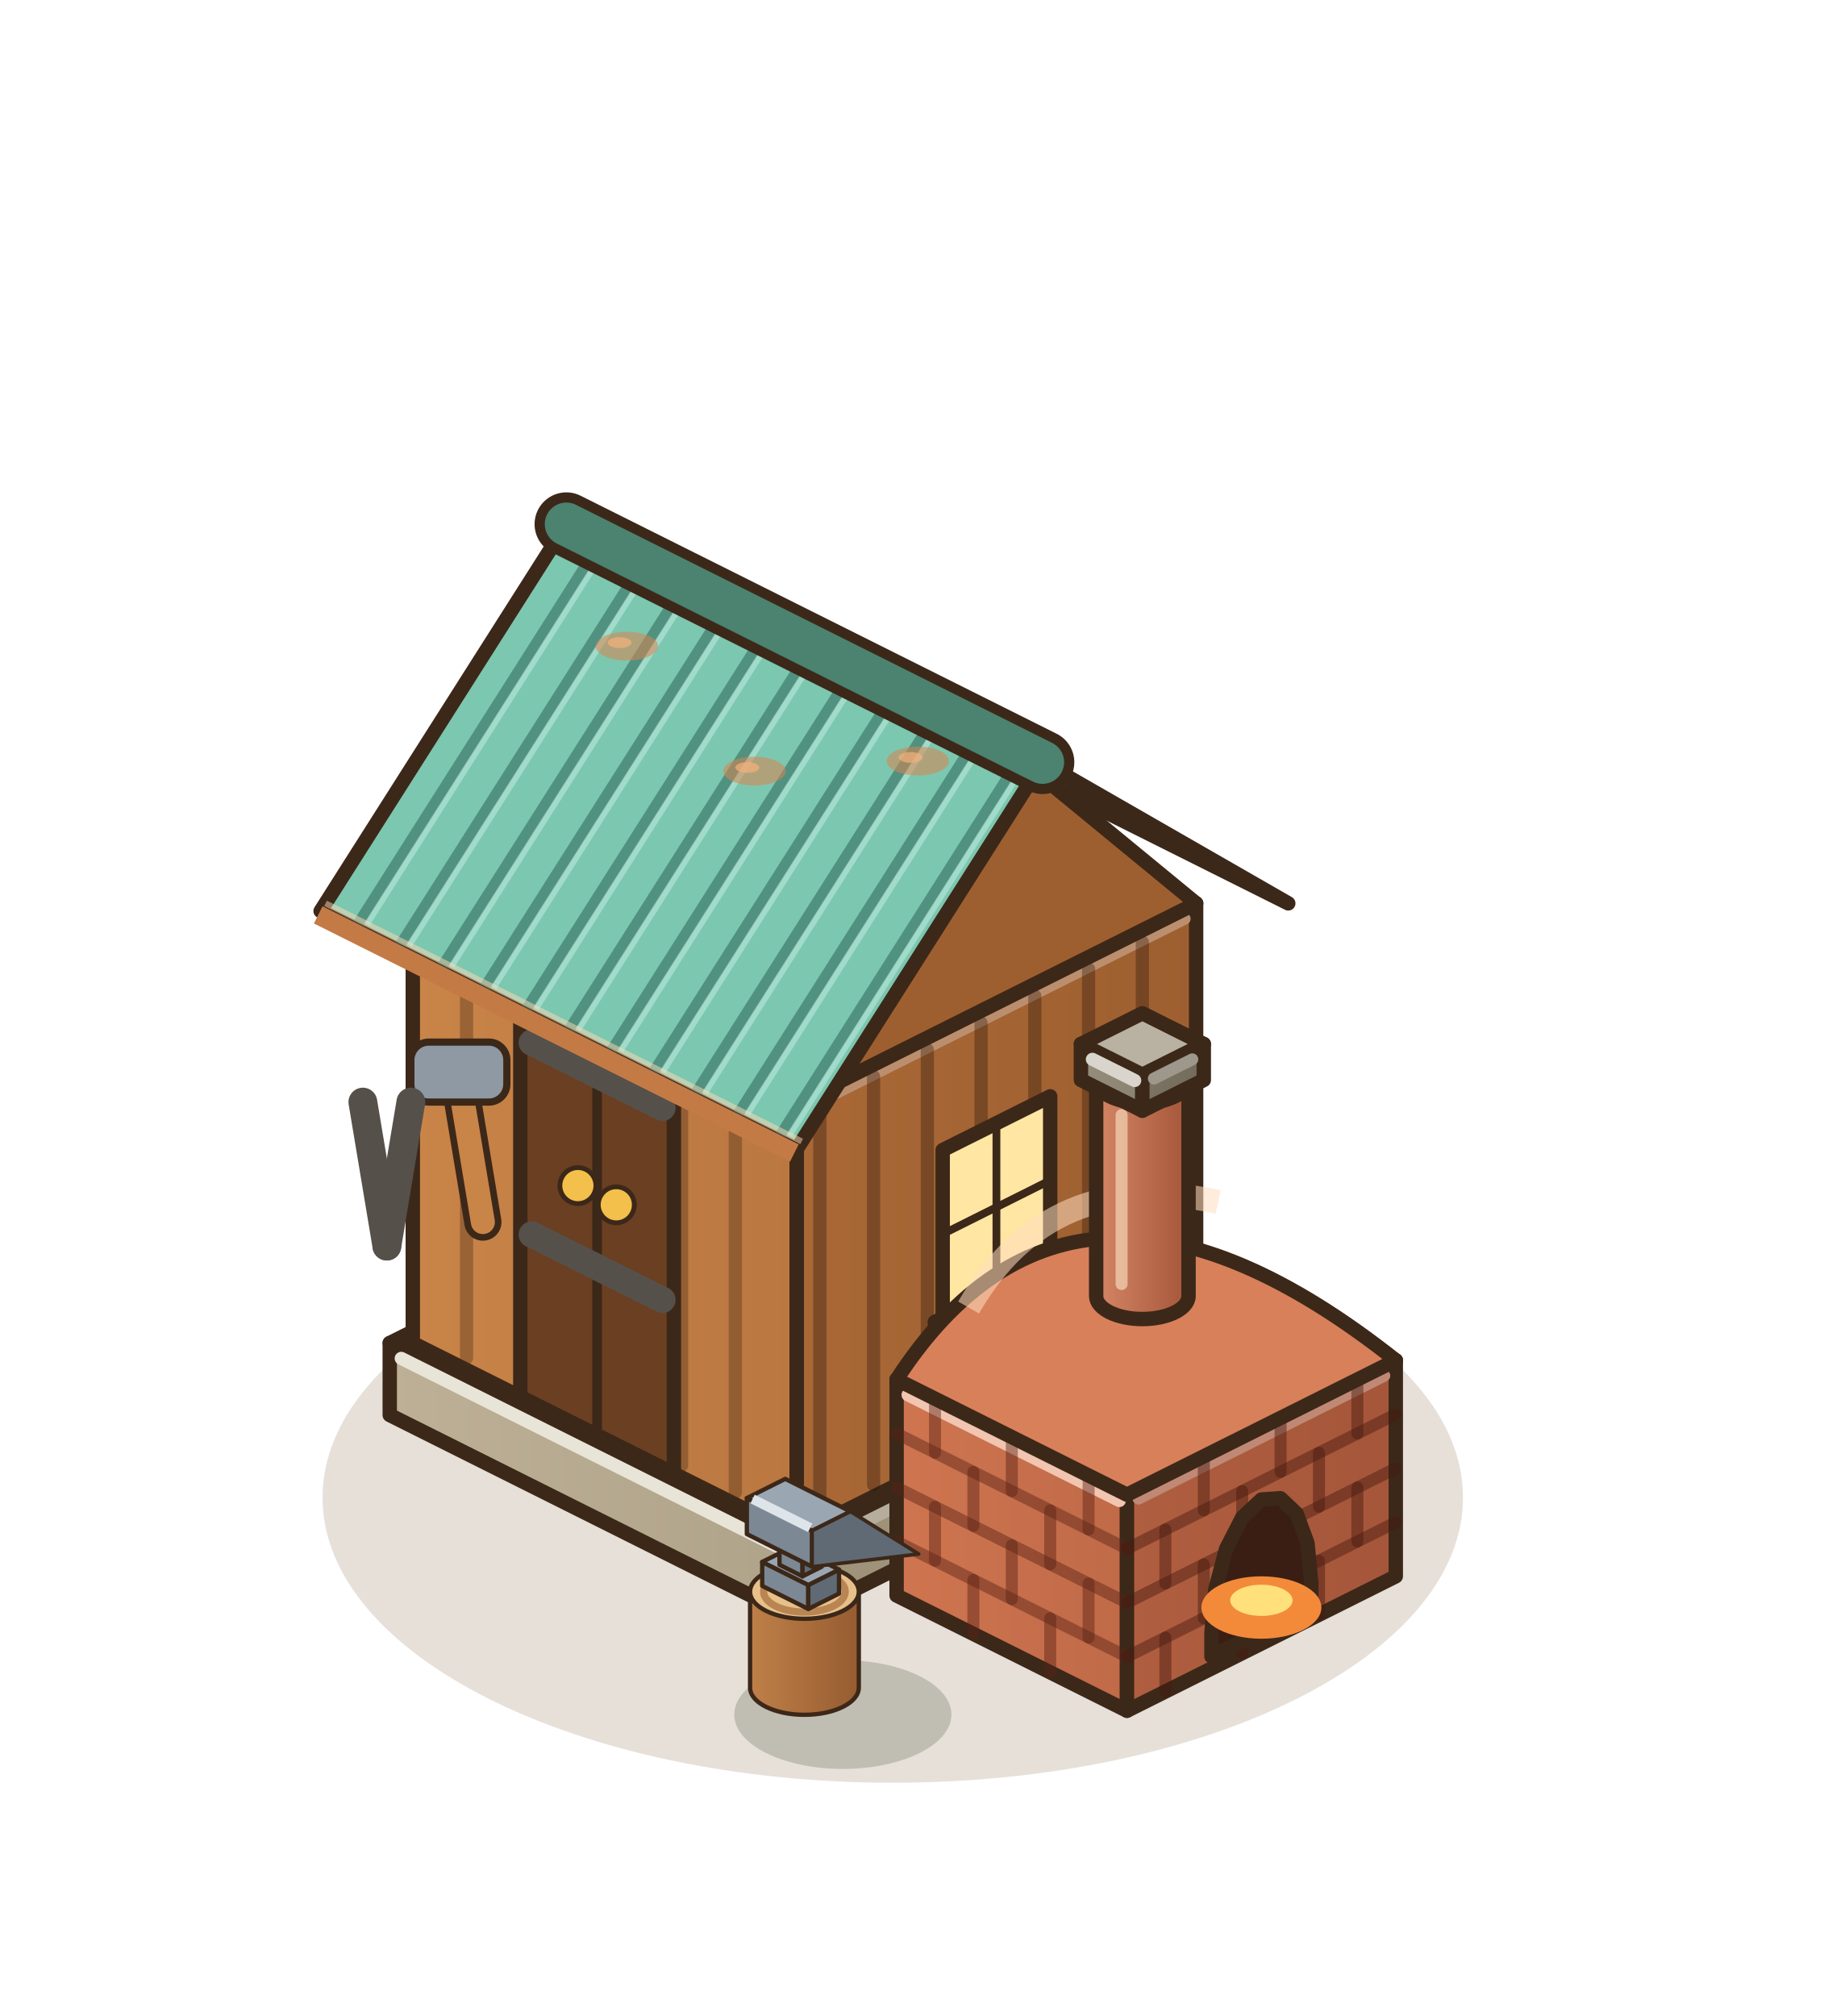
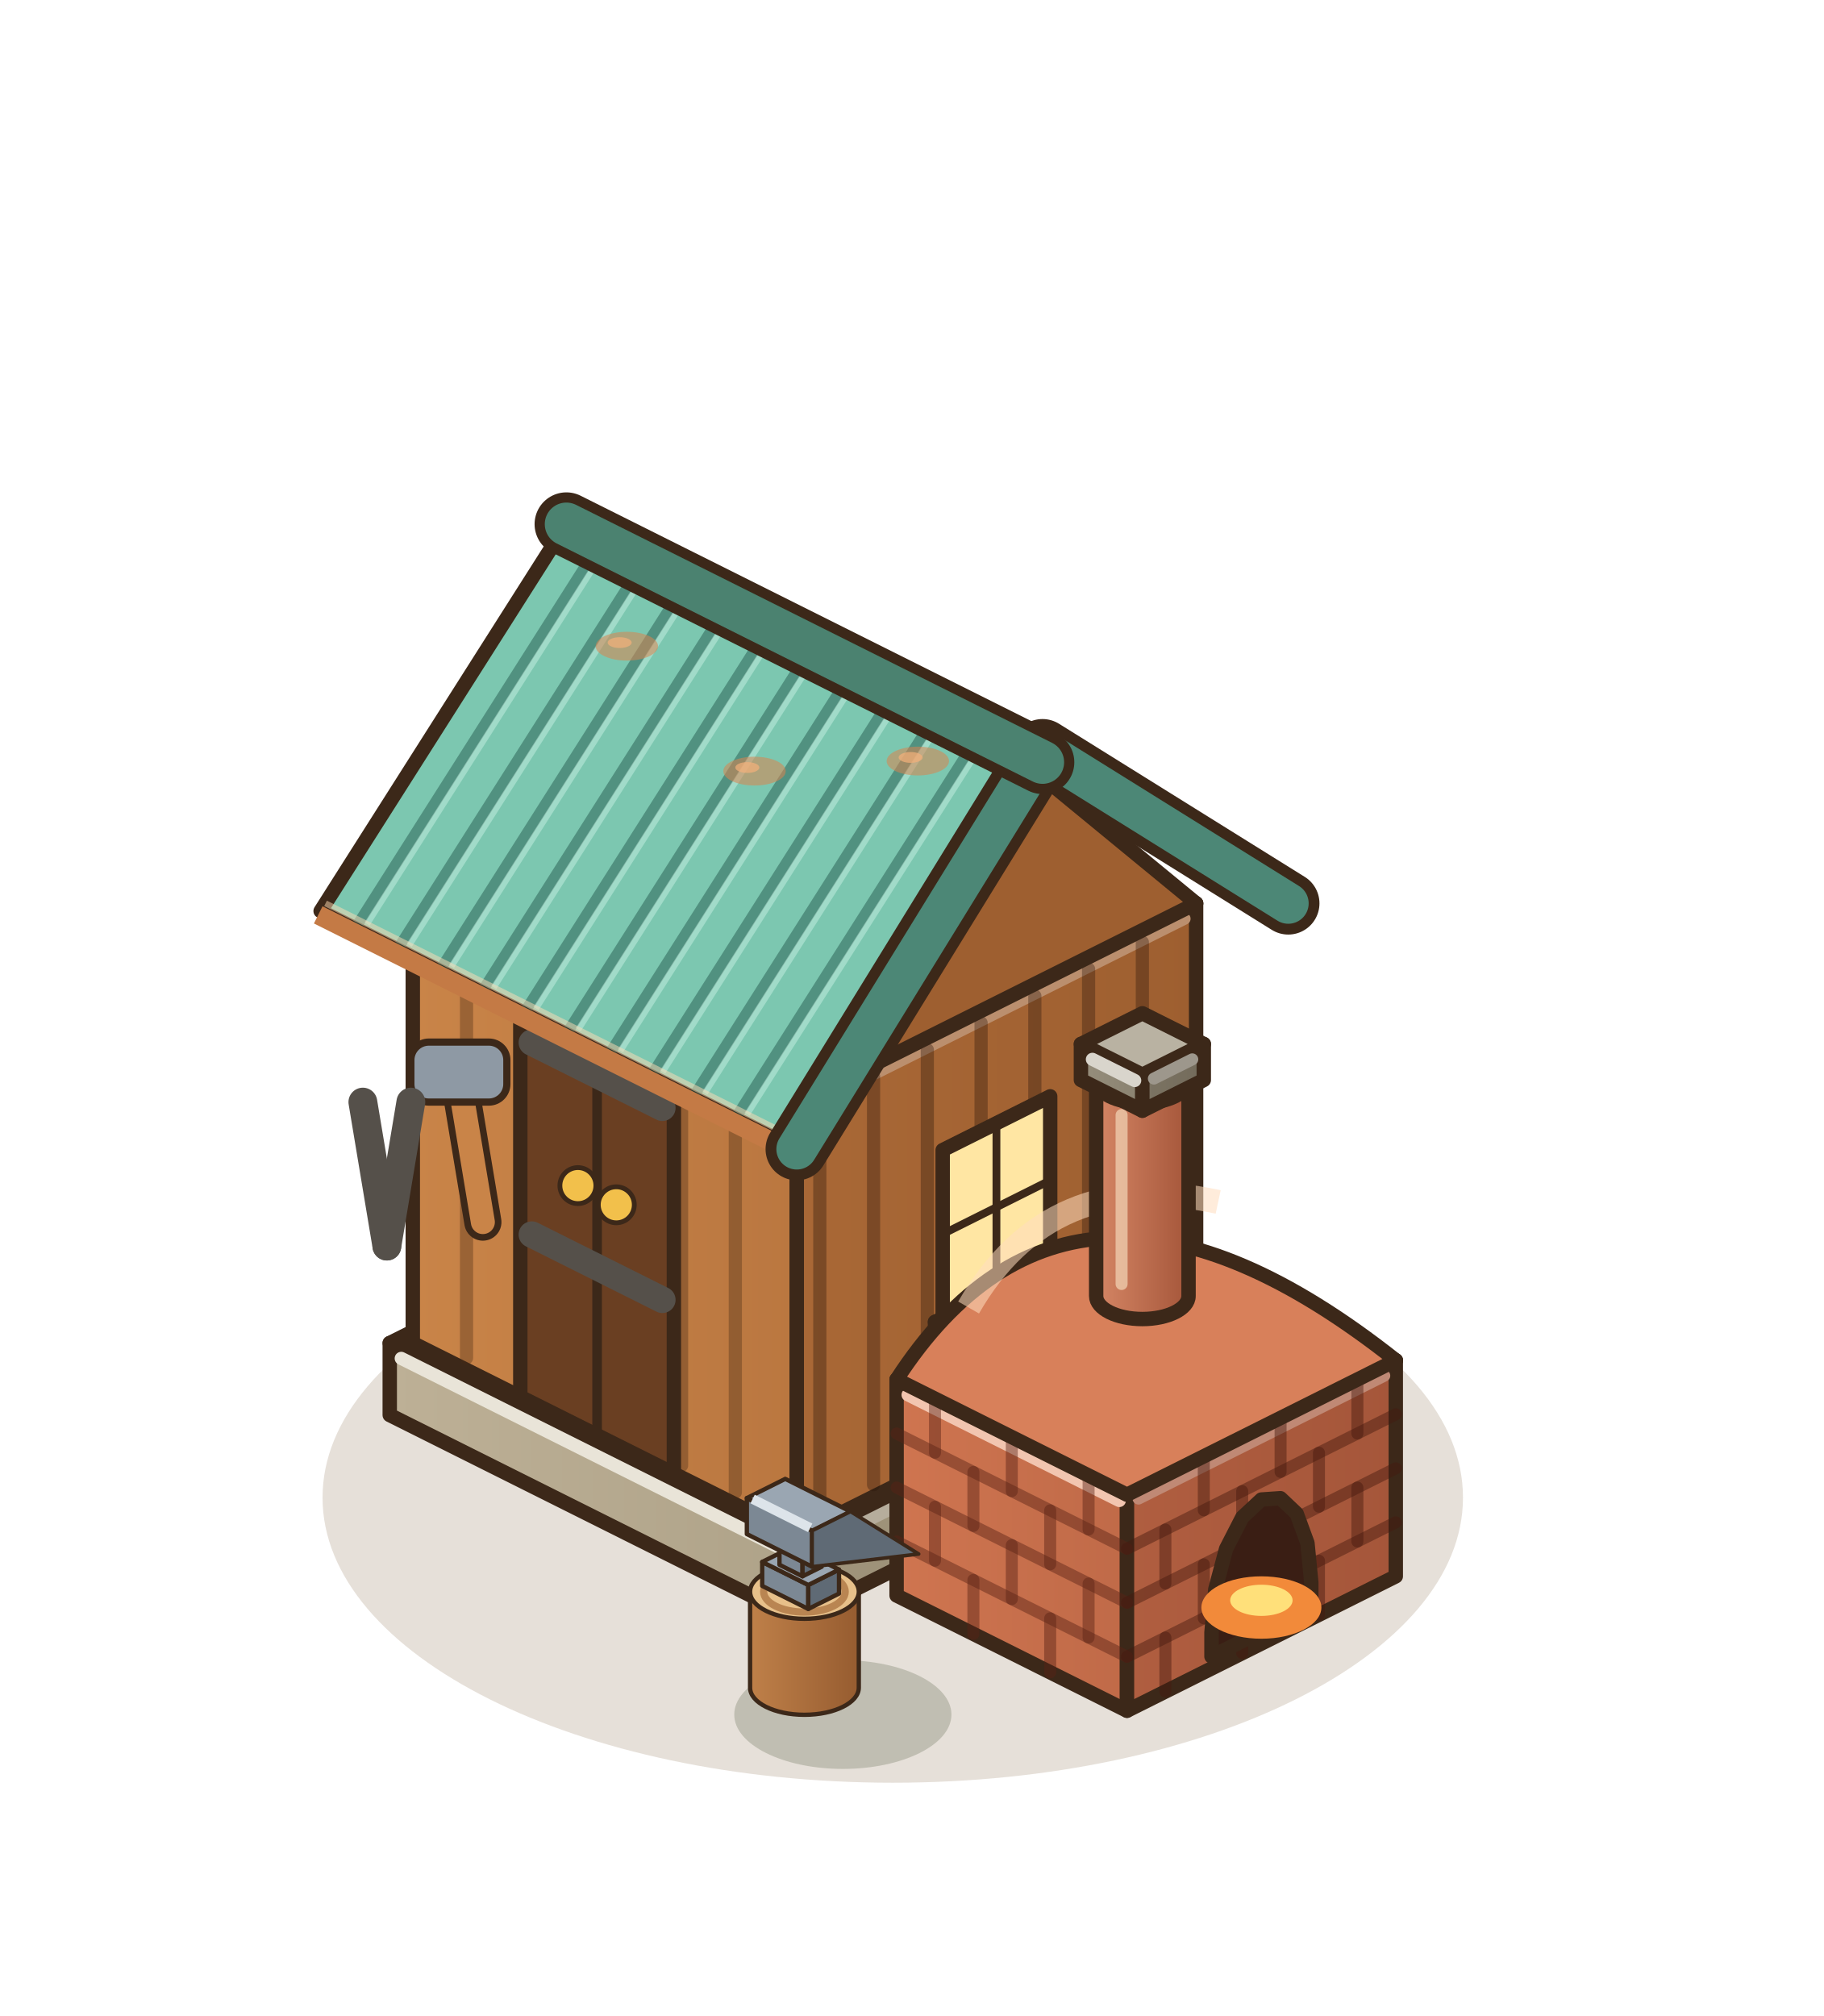
<svg xmlns="http://www.w3.org/2000/svg" width="190" height="210" viewBox="-95 -155 190 210">
  <g transform="scale(1.25)">
    <ellipse cx="-1.6" cy="0.8" rx="47.52" ry="23.76" fill="rgba(120,85,45,.18)" />
    <defs>
      <linearGradient id="atsoc-l" x1="0" y1="0" x2="1" y2="0">
        <stop offset="0" stop-color="#BDB096" />
        <stop offset="1" stop-color="#afa389" />
      </linearGradient>
    </defs>
    <defs>
      <linearGradient id="atsoc-r" x1="0" y1="0" x2="1" y2="0">
        <stop offset="0" stop-color="#a0947b" />
        <stop offset="1" stop-color="#968A72" />
      </linearGradient>
    </defs>
    <polygon points="-43.52,-6.08 -9.6,10.88 -9.6,4.88 -43.52,-12.08" fill="url(#atsoc-l)" stroke="#3C2819" stroke-width="1.2" stroke-linejoin="round" />
    <polygon points="25.6,-6.72 -9.6,10.88 -9.6,4.88 25.6,-12.72" fill="url(#atsoc-r)" stroke="#3C2819" stroke-width="1.2" stroke-linejoin="round" />
    <polygon points="-8.32,-29.68 25.6,-12.72 -9.6,4.88 -43.52,-12.08" fill="#D7CDB8" stroke="#3C2819" stroke-width="1.2" stroke-linejoin="round" />
    <line x1="-42.56" y1="-10.8" x2="-10.24" y2="5.36" stroke="#e9e4d8" stroke-width="1.1" stroke-linecap="round" />
    <line x1="-8.64" y1="5.2" x2="24.64" y2="-11.44" stroke="#b6ad9c" stroke-width="1" stroke-linecap="round" />
    <defs>
      <linearGradient id="atmur-l" x1="0" y1="0" x2="1" y2="0">
        <stop offset="0" stop-color="#C98448" />
        <stop offset="1" stop-color="#ba7740" />
      </linearGradient>
    </defs>
    <defs>
      <linearGradient id="atmur-r" x1="0" y1="0" x2="1" y2="0">
        <stop offset="0" stop-color="#a96836" />
        <stop offset="1" stop-color="#9E5F30" />
      </linearGradient>
    </defs>
    <polygon points="-41.6,-12.08 -9.6,3.92 -9.6,-32.08 -41.6,-48.08" fill="url(#atmur-l)" stroke="#3C2819" stroke-width="1.2" stroke-linejoin="round" />
    <polygon points="23.68,-12.72 -9.6,3.92 -9.6,-32.08 23.68,-48.72" fill="url(#atmur-r)" stroke="#3C2819" stroke-width="1.2" stroke-linejoin="round" />
    <polygon points="-8.32,-64.72 23.68,-48.72 -9.6,-32.08 -41.6,-48.08" fill="#D9A262" stroke="#3C2819" stroke-width="1.2" stroke-linejoin="round" />
    <line x1="-40.64" y1="-46.8" x2="-10.24" y2="-31.6" stroke="#eacca9" stroke-width="1.1" stroke-linecap="round" />
    <line x1="-8.64" y1="-31.76" x2="22.72" y2="-47.44" stroke="#bb8f6e" stroke-width="1" stroke-linecap="round" />
    <line x1="-37.12" y1="-10.84" x2="-37.12" y2="-44.84" stroke="rgba(70,40,20,.35)" stroke-width="1.1" stroke-linecap="round" />
    <line x1="-32.64" y1="-8.6" x2="-32.64" y2="-42.6" stroke="rgba(70,40,20,.35)" stroke-width="1.1" stroke-linecap="round" />
    <line x1="-28.16" y1="-6.36" x2="-28.16" y2="-40.36" stroke="rgba(70,40,20,.35)" stroke-width="1.1" stroke-linecap="round" />
    <line x1="-23.68" y1="-4.12" x2="-23.68" y2="-38.12" stroke="rgba(70,40,20,.35)" stroke-width="1.1" stroke-linecap="round" />
    <line x1="-19.2" y1="-1.88" x2="-19.2" y2="-35.88" stroke="rgba(70,40,20,.35)" stroke-width="1.1" stroke-linecap="round" />
    <line x1="-14.72" y1="0.36" x2="-14.72" y2="-33.64" stroke="rgba(70,40,20,.35)" stroke-width="1.1" stroke-linecap="round" />
    <line x1="19.2" y1="-11.48" x2="19.2" y2="-45.48" stroke="rgba(40,20,10,.35)" stroke-width="1.1" stroke-linecap="round" />
    <line x1="14.72" y1="-9.24" x2="14.72" y2="-43.24" stroke="rgba(40,20,10,.35)" stroke-width="1.1" stroke-linecap="round" />
    <line x1="10.24" y1="-7" x2="10.24" y2="-41" stroke="rgba(40,20,10,.35)" stroke-width="1.1" stroke-linecap="round" />
    <line x1="5.76" y1="-4.76" x2="5.76" y2="-38.76" stroke="rgba(40,20,10,.35)" stroke-width="1.1" stroke-linecap="round" />
    <line x1="1.28" y1="-2.52" x2="1.28" y2="-36.52" stroke="rgba(40,20,10,.35)" stroke-width="1.1" stroke-linecap="round" />
    <line x1="-3.2" y1="-0.28" x2="-3.2" y2="-34.28" stroke="rgba(40,20,10,.35)" stroke-width="1.1" stroke-linecap="round" />
    <line x1="-7.68" y1="1.96" x2="-7.68" y2="-32.04" stroke="rgba(40,20,10,.35)" stroke-width="1.1" stroke-linecap="round" />
    <polygon points="-32.64,-7.6 -32.64,-38.8 -32.42,-40.45 -31.78,-41.77 -30.77,-42.67 -29.44,-43.09 -27.9,-43 -26.24,-42.4 -24.58,-41.34 -23.04,-39.89 -21.71,-38.15 -20.7,-36.23 -20.06,-34.27 -19.84,-32.4 -19.84,-1.2" fill="#6A3F22" stroke="#3C2819" stroke-width="1.2" stroke-linejoin="round" />
    <line x1="-26.24" y1="-4.4" x2="-26.24" y2="-42.4" stroke="#3C2819" stroke-width="0.8" stroke-linecap="round" />
    <line x1="-31.68" y1="-21.12" x2="-20.8" y2="-15.68" stroke="#55504A" stroke-width="2.2" stroke-linecap="round" />
    <line x1="-31.68" y1="-37.12" x2="-20.8" y2="-31.68" stroke="#55504A" stroke-width="2.2" stroke-linecap="round" />
    <circle cx="-27.84" cy="-25.2" r="1.5" fill="#F2C04B" stroke="#3C2819" stroke-width="0.4" />
    <circle cx="-24.64" cy="-23.6" r="1.5" fill="#F2C04B" stroke="#3C2819" stroke-width="0.4" />
    <line x1="-37.76" y1="-34.16" x2="-35.76" y2="-22.16" stroke="#3C2819" stroke-width="3.1" stroke-linecap="round" />
    <line x1="-37.76" y1="-34.16" x2="-35.76" y2="-22.16" stroke="#C98448" stroke-width="2" stroke-linecap="round" />
    <rect x="-41.76" y="-37.16" width="8" height="5" rx="1.5" fill="#8E99A4" stroke="#3C2819" stroke-width="0.6" />
    <line x1="-45.76" y1="-32.16" x2="-43.76" y2="-20.16" stroke="#55504A" stroke-width="2.4" stroke-linecap="round" />
    <line x1="-41.76" y1="-32.16" x2="-43.76" y2="-20.16" stroke="#55504A" stroke-width="2.4" stroke-linecap="round" />
    <polygon points="11.52,-18.64 2.56,-14.16 2.56,-28.16 11.52,-32.64" fill="#FFE6A3" stroke="#3C2819" stroke-width="1.2" stroke-linejoin="round" />
    <line x1="7.04" y1="-16.4" x2="7.04" y2="-30.4" stroke="#3C2819" stroke-width="0.65" stroke-linecap="round" />
    <line x1="11.52" y1="-25.64" x2="2.56" y2="-21.16" stroke="#3C2819" stroke-width="0.65" stroke-linecap="round" />
    <defs>
      <linearGradient id="atappui-l" x1="0" y1="0" x2="1" y2="0">
        <stop offset="0" stop-color="#C98448" />
        <stop offset="1" stop-color="#ba7740" />
      </linearGradient>
    </defs>
    <defs>
      <linearGradient id="atappui-r" x1="0" y1="0" x2="1" y2="0">
        <stop offset="0" stop-color="#a96836" />
        <stop offset="1" stop-color="#9E5F30" />
      </linearGradient>
    </defs>
    <polygon points="1.92,-11.34 3.52,-10.54 3.52,-13.04 1.92,-13.84" fill="url(#atappui-l)" stroke="#3C2819" stroke-width="1.2" stroke-linejoin="round" />
    <polygon points="13.76,-15.66 3.52,-10.54 3.52,-13.04 13.76,-18.16" fill="url(#atappui-r)" stroke="#3C2819" stroke-width="1.2" stroke-linejoin="round" />
    <polygon points="12.16,-18.96 13.76,-18.16 3.52,-13.04 1.92,-13.84" fill="#D9A262" stroke="#3C2819" stroke-width="1.2" stroke-linejoin="round" />
    <line x1="2.88" y1="-12.56" x2="2.88" y2="-12.56" stroke="#eacca9" stroke-width="1.1" stroke-linecap="round" />
    <line x1="4.48" y1="-12.72" x2="12.8" y2="-16.88" stroke="#bb8f6e" stroke-width="1" stroke-linecap="round" />
    <polygon points="-8.32,-68.56 31.36,-48.72 10.88,-60.48 -28.8,-80.32" fill="#4F9886" stroke="#3C2819" stroke-width="1.2" stroke-linejoin="round" />
    <polygon points="23.68,-48.72 -9.6,-32.08 7.04,-62.4" fill="#9E5F30" stroke="#3C2819" stroke-width="1.2" stroke-linejoin="round" />
    <polygon points="-28.8,-80.32 10.88,-60.48 -9.6,-28.24 -49.28,-48.08" fill="#7CC7B0" stroke="#3C2819" stroke-width="1.2" stroke-linejoin="round" />
    <polyline points="31.36,-48.72 10.88,-60.48 -9.6,-28.24" fill="none" stroke="#3C2819" stroke-width="0.65" stroke-linejoin="round" stroke-linecap="round" />
    <polyline points="-26.33,-78.24 -46.4,-46.64" stroke="rgba(30,80,70,.45)" stroke-width="0.9" />
    <polyline points="-26.16,-77.3 -45.41,-47" stroke="rgba(230,255,245,.35)" stroke-width="0.5" />
    <polyline points="-22.81,-76.48 -42.88,-44.88" stroke="rgba(30,80,70,.45)" stroke-width="0.9" />
    <polyline points="-22.64,-75.54 -41.89,-45.24" stroke="rgba(230,255,245,.35)" stroke-width="0.5" />
    <polyline points="-19.29,-74.72 -39.36,-43.12" stroke="rgba(30,80,70,.45)" stroke-width="0.9" />
    <polyline points="-19.12,-73.78 -38.37,-43.48" stroke="rgba(230,255,245,.35)" stroke-width="0.5" />
    <polyline points="-15.77,-72.96 -35.84,-41.36" stroke="rgba(30,80,70,.45)" stroke-width="0.9" />
    <polyline points="-15.6,-72.02 -34.85,-41.72" stroke="rgba(230,255,245,.35)" stroke-width="0.5" />
    <polyline points="-12.25,-71.2 -32.32,-39.6" stroke="rgba(30,80,70,.45)" stroke-width="0.9" />
    <polyline points="-12.08,-70.26 -31.33,-39.96" stroke="rgba(230,255,245,.35)" stroke-width="0.5" />
    <polyline points="-8.73,-69.44 -28.8,-37.84" stroke="rgba(30,80,70,.45)" stroke-width="0.9" />
    <polyline points="-8.56,-68.5 -27.81,-38.2" stroke="rgba(230,255,245,.35)" stroke-width="0.5" />
    <polyline points="-5.21,-67.68 -25.28,-36.08" stroke="rgba(30,80,70,.45)" stroke-width="0.9" />
    <polyline points="-5.04,-66.74 -24.29,-36.44" stroke="rgba(230,255,245,.35)" stroke-width="0.5" />
    <polyline points="-1.69,-65.92 -21.76,-34.32" stroke="rgba(30,80,70,.45)" stroke-width="0.9" />
    <polyline points="-1.52,-64.98 -20.77,-34.68" stroke="rgba(230,255,245,.35)" stroke-width="0.5" />
    <polyline points="1.83,-64.16 -18.24,-32.56" stroke="rgba(30,80,70,.45)" stroke-width="0.9" />
    <polyline points="2,-63.22 -17.25,-32.92" stroke="rgba(230,255,245,.35)" stroke-width="0.5" />
    <polyline points="5.35,-62.4 -14.72,-30.8" stroke="rgba(30,80,70,.45)" stroke-width="0.9" />
    <polyline points="5.52,-61.46 -13.73,-31.16" stroke="rgba(230,255,245,.35)" stroke-width="0.5" />
    <polyline points="8.87,-60.64 -11.2,-29.04" stroke="rgba(30,80,70,.45)" stroke-width="0.9" />
    <polyline points="9.04,-59.7 -10.21,-29.4" stroke="rgba(230,255,245,.35)" stroke-width="0.5" />
    <ellipse cx="-23.76" cy="-70.15" rx="2.6" ry="1.2" fill="#D9844E" opacity=".55" />
    <ellipse cx="-24.36" cy="-70.45" rx="1" ry=".45" fill="#F4B07A" opacity=".7" />
    <ellipse cx="-13.12" cy="-59.74" rx="2.6" ry="1.2" fill="#D9844E" opacity=".55" />
    <ellipse cx="-13.72" cy="-60.04" rx="1" ry=".45" fill="#F4B07A" opacity=".7" />
    <ellipse cx="0.49" cy="-60.58" rx="2.6" ry="1.2" fill="#D9844E" opacity=".55" />
    <ellipse cx="-0.11" cy="-60.88" rx="1" ry=".45" fill="#F4B07A" opacity=".7" />
    <polyline points="-49.48,-47.76 -9.8,-27.92" stroke="#C47A45" stroke-width="1.6" />
    <polyline points="-48.87,-48.72 -9.19,-28.88" stroke="rgba(255,220,180,.5)" stroke-width="0.5" />
+     <polyline points="31.36,-48.72 10.88,-61.48 -9.6,-28.24" fill="none" stroke="#3C2819" stroke-width="5.2" stroke-linejoin="round" stroke-linecap="round" />
+     <polyline points="31.36,-48.72 10.88,-61.48 -9.6,-28.24" fill="none" stroke="#4c8776" stroke-width="3.4" stroke-linejoin="round" stroke-linecap="round" />
    <line x1="-28.8" y1="-80.32" x2="10.88" y2="-60.48" stroke="#3C2819" stroke-width="5.3" stroke-linecap="round" />
    <line x1="-28.8" y1="-80.32" x2="10.88" y2="-60.48" stroke="#4b8270" stroke-width="3.6" stroke-linecap="round" />
    <defs>
      <linearGradient id="atfour-l" x1="0" y1="0" x2="1" y2="0">
        <stop offset="0" stop-color="#CF7550" />
        <stop offset="1" stop-color="#c06a48" />
      </linearGradient>
    </defs>
    <defs>
      <linearGradient id="atfour-r" x1="0" y1="0" x2="1" y2="0">
        <stop offset="0" stop-color="#b05e40" />
        <stop offset="1" stop-color="#A5563A" />
      </linearGradient>
    </defs>
    <polygon points="-1.28,8.96 17.92,18.56 17.92,0.56 -1.28,-9.04" fill="url(#atfour-l)" stroke="#3C2819" stroke-width="1.2" stroke-linejoin="round" />
    <polygon points="40.32,7.36 17.92,18.56 17.92,0.56 40.32,-10.64" fill="url(#atfour-r)" stroke="#3C2819" stroke-width="1.2" stroke-linejoin="round" />
    <polygon points="21.12,-20.24 40.32,-10.64 17.92,0.56 -1.28,-9.04" fill="#E89670" stroke="#3C2819" stroke-width="1.2" stroke-linejoin="round" />
    <line x1="-0.32" y1="-7.76" x2="17.28" y2="1.04" stroke="#f2c5b0" stroke-width="1.1" stroke-linecap="round" />
    <line x1="18.88" y1="0.88" x2="39.36" y2="-9.36" stroke="#c08975" stroke-width="1" stroke-linecap="round" />
    <line x1="-1.28" y1="4.46" x2="17.92" y2="14.06" stroke="rgba(90,35,20,.45)" stroke-width="1" stroke-linecap="round" />
    <line x1="40.32" y1="2.86" x2="17.92" y2="14.06" stroke="rgba(70,25,15,.45)" stroke-width="1" stroke-linecap="round" />
    <line x1="-1.28" y1="-0.04" x2="17.92" y2="9.56" stroke="rgba(90,35,20,.45)" stroke-width="1" stroke-linecap="round" />
    <line x1="40.32" y1="-1.64" x2="17.92" y2="9.56" stroke="rgba(70,25,15,.45)" stroke-width="1" stroke-linecap="round" />
    <line x1="-1.28" y1="-4.54" x2="17.92" y2="5.06" stroke="rgba(90,35,20,.45)" stroke-width="1" stroke-linecap="round" />
    <line x1="40.32" y1="-6.14" x2="17.92" y2="5.06" stroke="rgba(70,25,15,.45)" stroke-width="1" stroke-linecap="round" />
    <line x1="5.12" y1="12.16" x2="5.12" y2="7.66" stroke="rgba(90,35,20,.45)" stroke-width="1" stroke-linecap="round" />
    <line x1="11.52" y1="15.36" x2="11.52" y2="10.86" stroke="rgba(90,35,20,.45)" stroke-width="1" stroke-linecap="round" />
    <line x1="33.92" y1="10.56" x2="33.92" y2="6.06" stroke="rgba(70,25,15,.45)" stroke-width="1" stroke-linecap="round" />
    <line x1="27.52" y1="13.76" x2="27.52" y2="9.26" stroke="rgba(70,25,15,.45)" stroke-width="1" stroke-linecap="round" />
    <line x1="21.12" y1="16.96" x2="21.12" y2="12.46" stroke="rgba(70,25,15,.45)" stroke-width="1" stroke-linecap="round" />
    <line x1="1.92" y1="6.06" x2="1.92" y2="1.56" stroke="rgba(90,35,20,.45)" stroke-width="1" stroke-linecap="round" />
    <line x1="8.32" y1="9.26" x2="8.32" y2="4.76" stroke="rgba(90,35,20,.45)" stroke-width="1" stroke-linecap="round" />
    <line x1="14.72" y1="12.46" x2="14.72" y2="7.96" stroke="rgba(90,35,20,.45)" stroke-width="1" stroke-linecap="round" />
    <line x1="37.12" y1="4.46" x2="37.12" y2="-0.04" stroke="rgba(70,25,15,.45)" stroke-width="1" stroke-linecap="round" />
    <line x1="30.72" y1="7.66" x2="30.72" y2="3.16" stroke="rgba(70,25,15,.45)" stroke-width="1" stroke-linecap="round" />
    <line x1="24.32" y1="10.86" x2="24.32" y2="6.36" stroke="rgba(70,25,15,.45)" stroke-width="1" stroke-linecap="round" />
    <line x1="5.12" y1="3.16" x2="5.12" y2="-1.34" stroke="rgba(90,35,20,.45)" stroke-width="1" stroke-linecap="round" />
    <line x1="11.52" y1="6.36" x2="11.52" y2="1.86" stroke="rgba(90,35,20,.45)" stroke-width="1" stroke-linecap="round" />
    <line x1="33.92" y1="1.56" x2="33.92" y2="-2.94" stroke="rgba(70,25,15,.45)" stroke-width="1" stroke-linecap="round" />
    <line x1="27.52" y1="4.76" x2="27.52" y2="0.26" stroke="rgba(70,25,15,.45)" stroke-width="1" stroke-linecap="round" />
    <line x1="21.12" y1="7.96" x2="21.12" y2="3.46" stroke="rgba(70,25,15,.45)" stroke-width="1" stroke-linecap="round" />
    <line x1="1.92" y1="-2.94" x2="1.92" y2="-7.44" stroke="rgba(90,35,20,.45)" stroke-width="1" stroke-linecap="round" />
    <line x1="8.32" y1="0.26" x2="8.32" y2="-4.24" stroke="rgba(90,35,20,.45)" stroke-width="1" stroke-linecap="round" />
    <line x1="14.72" y1="3.46" x2="14.72" y2="-1.04" stroke="rgba(90,35,20,.45)" stroke-width="1" stroke-linecap="round" />
    <line x1="37.12" y1="-4.54" x2="37.12" y2="-9.04" stroke="rgba(70,25,15,.45)" stroke-width="1" stroke-linecap="round" />
    <line x1="30.72" y1="-1.34" x2="30.72" y2="-5.84" stroke="rgba(70,25,15,.45)" stroke-width="1" stroke-linecap="round" />
    <line x1="24.32" y1="1.86" x2="24.32" y2="-2.64" stroke="rgba(70,25,15,.45)" stroke-width="1" stroke-linecap="round" />
    <path d="M-1.28,-9.04 Q13.52,-31.84 40.32,-10.64 L17.92,0.56 Z" fill="#D8805A" stroke="#3C2819" stroke-width="1.2" stroke-linejoin="round" />
    <path d="M4.72,-15.04 Q11.52,-26.84 25.52,-23.84" fill="none" stroke="rgba(255,220,190,.55)" stroke-width="2" />
    <polygon points="33.28,9.88 33.28,7.88 32.96,4.59 32.06,2.13 30.71,0.85 29.12,0.96 27.53,2.44 26.18,5.07 25.28,8.44 24.96,12.04 24.96,14.04" fill="#3A1E14" stroke="#3C2819" stroke-width="1.2" stroke-linejoin="round" />
    <ellipse cx="29.12" cy="9.96" rx="5" ry="2.6" fill="#F28A3A" />
    <ellipse cx="29.12" cy="9.36" rx="2.6" ry="1.3" fill="#FFE07A" />
    <defs>
      <linearGradient id="atchem" x1="0" y1="0" x2="1" y2="0">
        <stop offset="0" stop-color="#d58665" />
        <stop offset="1" stop-color="#A5563A" />
      </linearGradient>
    </defs>
    <path d="M15.35,-34 L15.35,-16 A3.85,1.92 0 0 0 23.05,-16 L23.05,-34 Z" fill="url(#atchem)" stroke="#3C2819" stroke-width="1.2" stroke-linejoin="round" />
    <ellipse cx="19.2" cy="-34" rx="3.85" ry="1.92" fill="#5E3A2A" stroke="#3C2819" stroke-width="1.2" />
    <line x1="17.47" y1="-31.08" x2="17.47" y2="-17" stroke="rgba(255,240,210,.55)" stroke-width="1" stroke-linecap="round" />
    <defs>
      <linearGradient id="atchap-l" x1="0" y1="0" x2="1" y2="0">
        <stop offset="0" stop-color="#968E7C" />
        <stop offset="1" stop-color="#8a8270" />
      </linearGradient>
    </defs>
    <defs>
      <linearGradient id="atchap-r" x1="0" y1="0" x2="1" y2="0">
        <stop offset="0" stop-color="#7c7463" />
        <stop offset="1" stop-color="#736B5B" />
      </linearGradient>
    </defs>
    <polygon points="14.08,-34 19.2,-31.44 19.2,-34.44 14.08,-37" fill="url(#atchap-l)" stroke="#3C2819" stroke-width="1.2" stroke-linejoin="round" />
    <polygon points="24.32,-34 19.2,-31.44 19.2,-34.44 24.32,-37" fill="url(#atchap-r)" stroke="#3C2819" stroke-width="1.2" stroke-linejoin="round" />
    <polygon points="19.2,-39.56 24.32,-37 19.2,-34.44 14.08,-37" fill="#B9B2A2" stroke="#3C2819" stroke-width="1.2" stroke-linejoin="round" />
    <line x1="15.04" y1="-35.72" x2="18.56" y2="-33.96" stroke="#d9d5cc" stroke-width="1.1" stroke-linecap="round" />
    <line x1="20.16" y1="-34.12" x2="23.36" y2="-35.72" stroke="#9d978c" stroke-width="1" stroke-linecap="round" />
    <ellipse cx="-5.76" cy="18.88" rx="9.05" ry="4.53" fill="rgba(40,55,20,0.2)" />
    <defs>
      <linearGradient id="blockg" x1="0" x2="1">
        <stop offset="0" stop-color="#BF8049" />
        <stop offset="1" stop-color="#965C30" />
      </linearGradient>
    </defs>
    <path d="M-13.49,8.64 L-13.49,16.64 A4.53,2.26 0 0 0 -4.43,16.64 L-4.43,8.64 Z" fill="url(#blockg)" stroke="#3C2819" stroke-width="0.36" stroke-linejoin="round" />
    <ellipse cx="-8.96" cy="8.64" rx="4.53" ry="2.26" fill="#E7C08A" stroke="#3C2819" stroke-width="0.36" stroke-linejoin="round" />
    <ellipse cx="-8.96" cy="8.64" rx="3.4" ry="1.7" fill="none" stroke="#B98552" stroke-width="0.6" />
    <polygon points="-12.48,8.16 -8.64,10.08 -8.64,8.08 -12.48,6.16" fill="#7C8894" stroke="#3C2819" stroke-width="0.36" stroke-linejoin="round" />
    <polygon points="-6.08,8.8 -8.64,10.08 -8.64,8.08 -6.08,6.8" fill="#5F6A75" stroke="#3C2819" stroke-width="0.36" stroke-linejoin="round" />
    <polygon points="-9.92,4.88 -6.08,6.8 -8.64,8.08 -12.48,6.16" fill="#9AA6B2" stroke="#3C2819" stroke-width="0.36" stroke-linejoin="round" />
    <polygon points="-11.04,6.4 -9.12,7.36 -9.12,5.36 -11.04,4.4" fill="#7C8894" stroke="#3C2819" stroke-width="0.36" stroke-linejoin="round" />
    <polygon points="-7.52,6.56 -9.12,7.36 -9.12,5.36 -7.52,4.56" fill="#5F6A75" stroke="#3C2819" stroke-width="0.36" stroke-linejoin="round" />
    <polygon points="-9.44,3.6 -7.52,4.56 -9.12,5.36 -11.04,4.4" fill="#9AA6B2" stroke="#3C2819" stroke-width="0.36" stroke-linejoin="round" />
    <polygon points="-13.76,3.84 -8.32,6.56 -8.32,3.56 -13.76,0.84" fill="#7C8894" stroke="#3C2819" stroke-width="0.36" stroke-linejoin="round" />
    <polygon points="-5.12,4.96 -8.32,6.56 -8.32,3.56 -5.12,1.96" fill="#5F6A75" stroke="#3C2819" stroke-width="0.36" stroke-linejoin="round" />
    <polygon points="-10.56,-0.76 -5.12,1.96 -8.32,3.56 -13.76,0.84" fill="#9AA6B2" stroke="#3C2819" stroke-width="0.36" stroke-linejoin="round" />
    <path d="M-5.12,1.96 L0.56,5.5 L-8.32,6.56 L-8.32,3.56 Z" fill="#5F6A75" stroke="#3C2819" stroke-width="0.3" stroke-linejoin="round" />
    <polyline points="-13.28,0.92 -8.48,3.32" stroke="#DDE4EA" stroke-width="0.8" />
  </g>
</svg>
